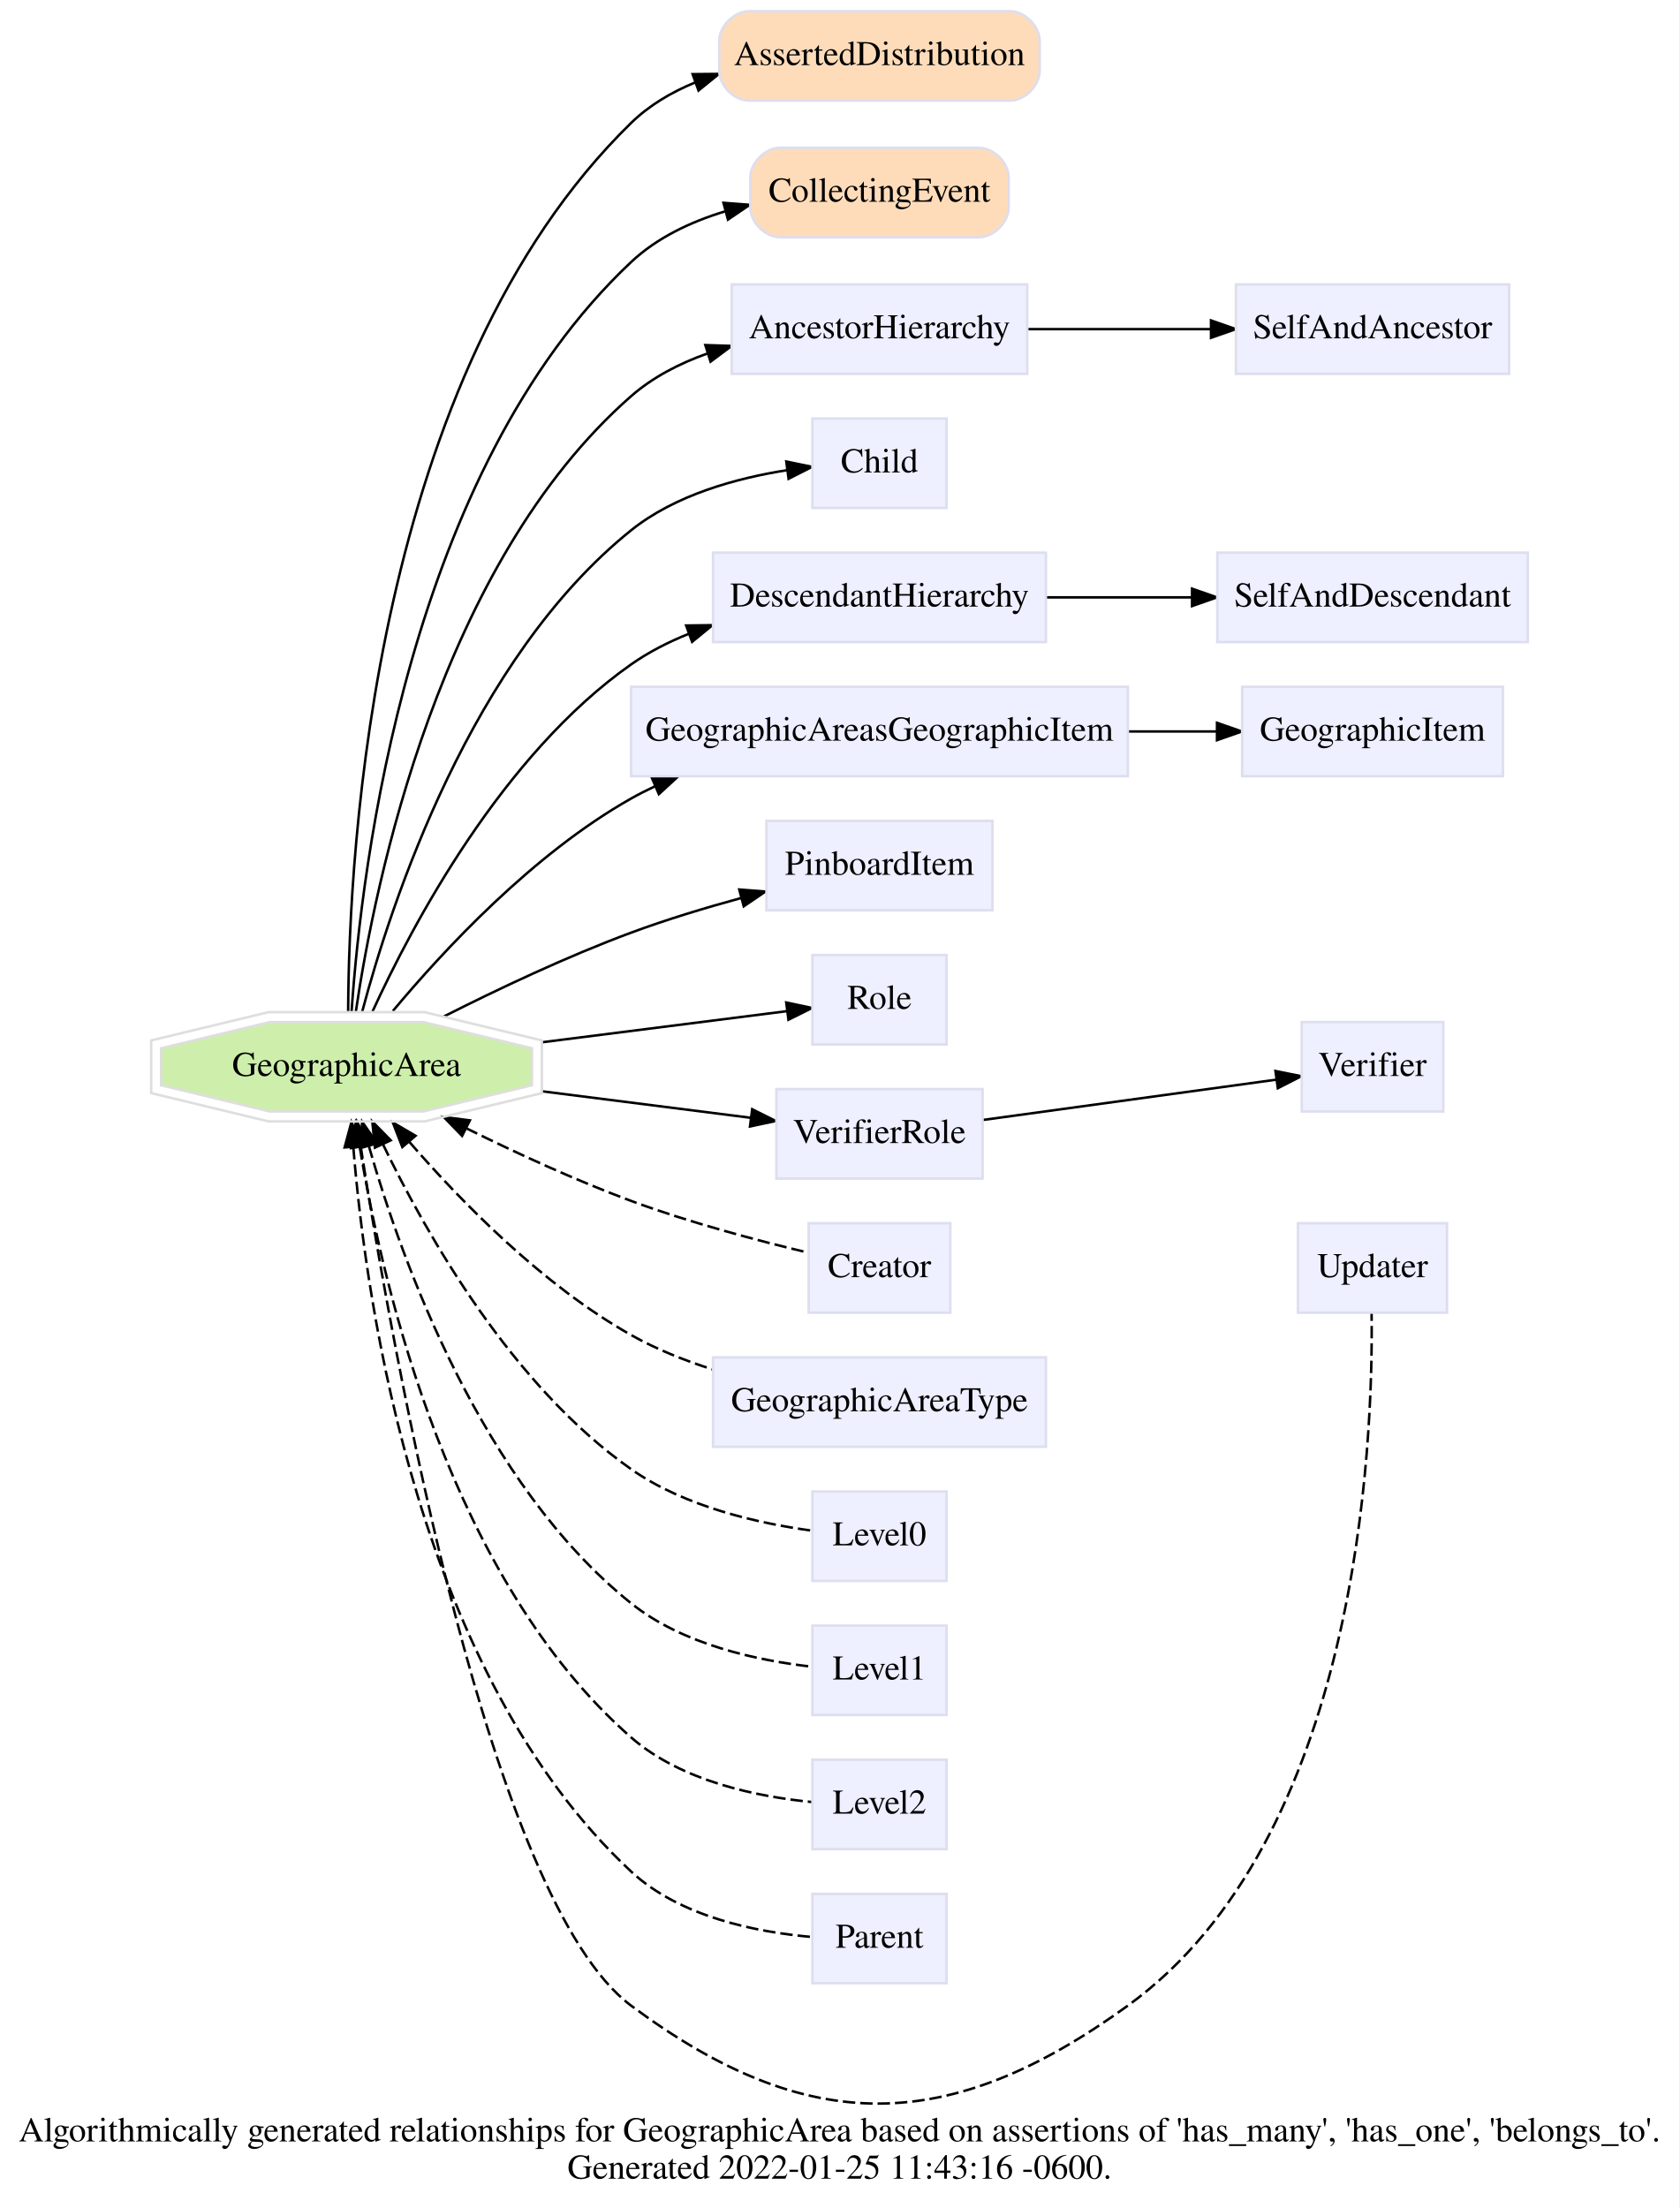
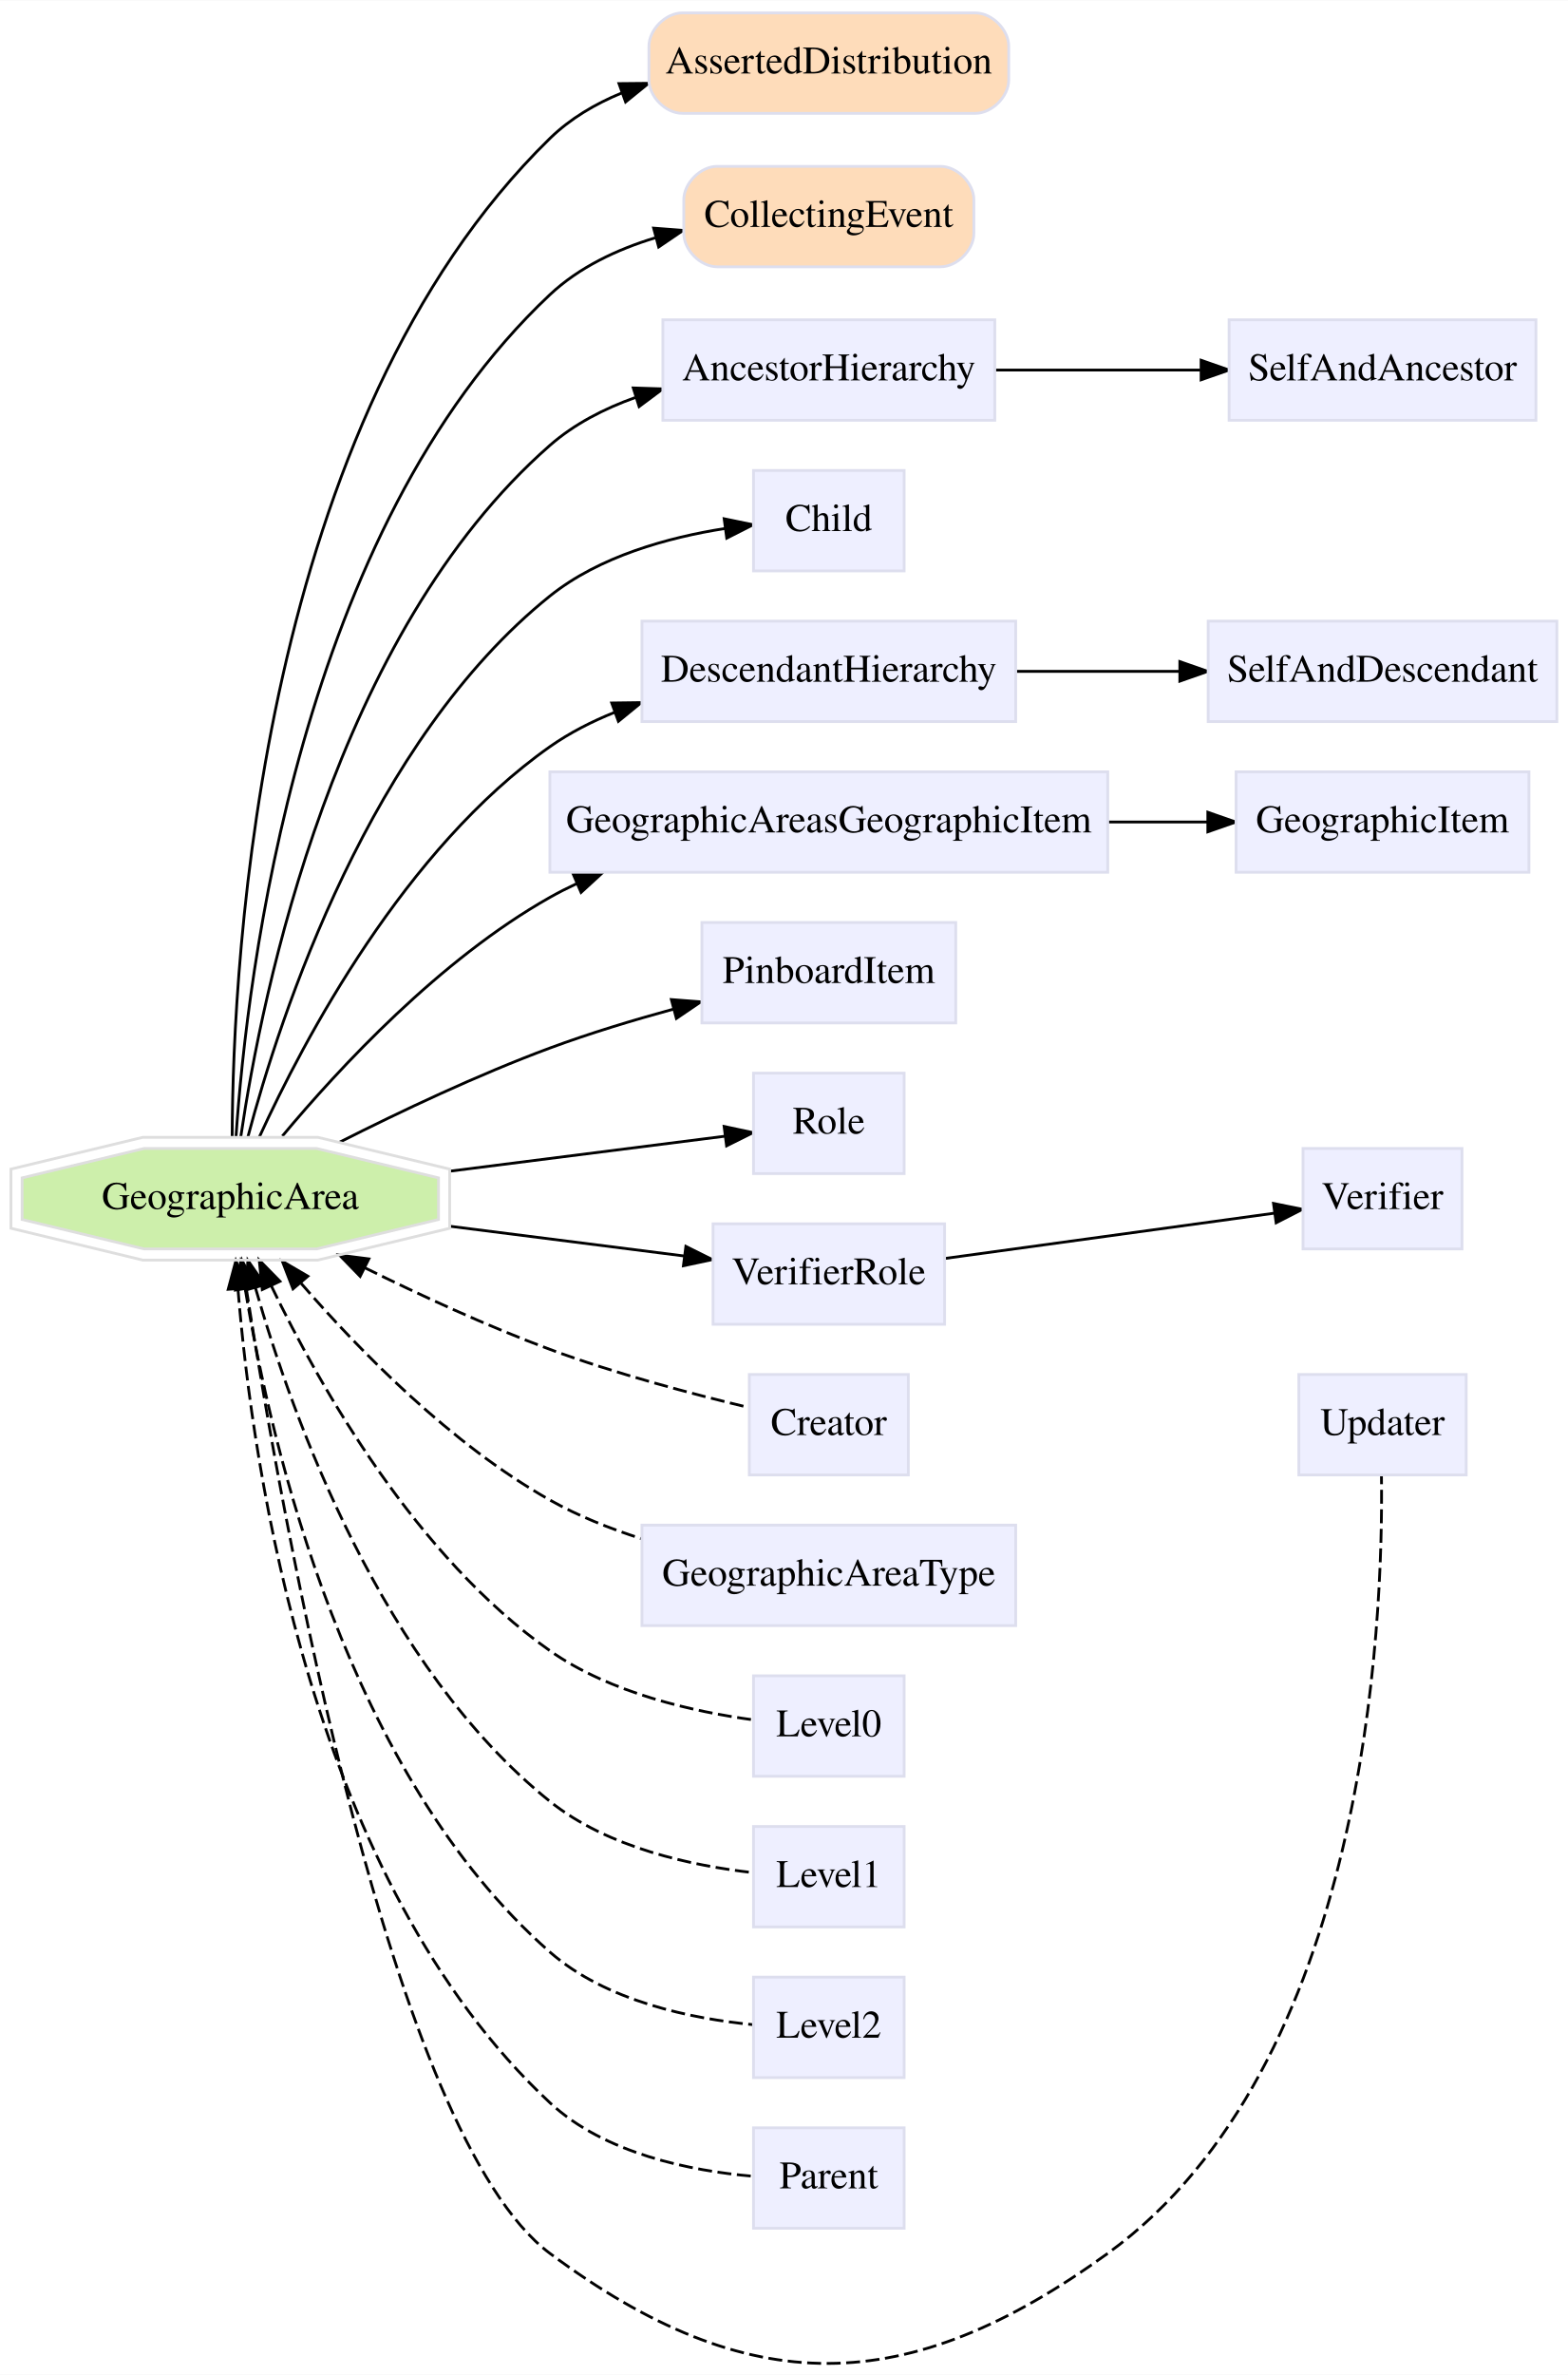
- <svg xmlns="http://www.w3.org/2000/svg" xmlns:xlink="http://www.w3.org/1999/xlink" width="676pt" height="889pt" viewBox="0.00 0.00 676.00 888.97">
-   <g id="graph0" class="graph" transform="scale(1 1) rotate(0) translate(4 884.97)">
-     <polygon fill="white" stroke="transparent" points="-4,4 -4,-884.97 672,-884.97 672,4 -4,4" />
-     <text text-anchor="middle" x="334" y="-22.8" font-family="Times,serif" font-size="14.00">Algorithmically generated relationships for GeographicArea based on assertions of 'has_many', 'has_one', 'belongs_to'. </text>
-     <text text-anchor="middle" x="334" y="-7.8" font-family="Times,serif" font-size="14.00">Generated 2022-01-25 11:43:16 -0600.</text>
+ <svg xmlns="http://www.w3.org/2000/svg" xmlns:xlink="http://www.w3.org/1999/xlink" width="562pt" height="851pt" viewBox="0.00 0.00 562.14 850.97">
+   <g id="graph0" class="graph" transform="scale(1 1) rotate(0) translate(4 846.97)">
+     <polygon fill="white" stroke="transparent" points="-4,4 -4,-846.97 558.14,-846.97 558.14,4 -4,4" />
    <g id="edge2" class="edge">
-       <path fill="none" stroke="black" d="M136.16,-477.62C136.41,-542.56 146.35,-734.23 250.07,-835.47 257.34,-842.57 266.28,-847.84 275.78,-851.75" />
-       <polygon fill="black" stroke="black" points="274.84,-855.13 285.44,-855.23 277.21,-848.55 274.84,-855.13" />
+       <path fill="none" stroke="black" d="M79.23,-439.62C79.48,-504.56 89.42,-696.23 193.14,-797.47 200.41,-804.57 209.35,-809.84 218.85,-813.75" />
+       <polygon fill="black" stroke="black" points="217.91,-817.13 228.51,-817.23 220.28,-810.55 217.91,-817.13" />
    </g>
    <g id="edge4" class="edge">
-       <path fill="none" stroke="black" d="M137.54,-477.67C141.5,-536.05 160.4,-695.16 250.07,-779.47 260.49,-789.27 274.07,-795.68 287.83,-799.86" />
-       <polygon fill="black" stroke="black" points="287.26,-803.33 297.83,-802.52 289.07,-796.57 287.26,-803.33" />
+       <path fill="none" stroke="black" d="M80.61,-439.67C84.57,-498.05 103.47,-657.16 193.14,-741.47 203.56,-751.27 217.14,-757.68 230.9,-761.86" />
+       <polygon fill="black" stroke="black" points="230.33,-765.33 240.9,-764.52 232.14,-758.57 230.33,-765.33" />
    </g>
    <g id="edge1" class="edge">
-       <path fill="none" stroke="black" d="M139.27,-477.79C146.89,-529.45 173,-657.95 250.07,-725.47 258.83,-733.14 269.57,-738.66 280.7,-742.62" />
-       <polygon fill="black" stroke="black" points="279.96,-746.05 290.55,-745.71 282.06,-739.38 279.96,-746.05" />
+       <path fill="none" stroke="black" d="M82.34,-439.79C89.96,-491.45 116.07,-619.95 193.14,-687.47 201.9,-695.14 212.64,-700.66 223.77,-704.62" />
+       <polygon fill="black" stroke="black" points="223.03,-708.05 233.62,-707.71 225.13,-701.38 223.03,-708.05" />
    </g>
    <g id="edge3" class="edge">
-       <path fill="none" stroke="black" d="M141.8,-477.61C153.47,-521.5 185.65,-619.75 250.07,-671.47 267.81,-685.72 292.5,-692.47 312.78,-695.66" />
-       <polygon fill="black" stroke="black" points="312.55,-699.16 322.92,-697.02 313.48,-692.22 312.55,-699.16" />
+       <path fill="none" stroke="black" d="M84.87,-439.61C96.54,-483.5 128.72,-581.75 193.14,-633.47 210.89,-647.72 235.57,-654.47 255.85,-657.66" />
+       <polygon fill="black" stroke="black" points="255.62,-661.16 265.99,-659.02 256.55,-654.22 255.62,-661.16" />
    </g>
    <g id="edge5" class="edge">
-       <path fill="none" stroke="black" d="M145.87,-477.51C161.93,-512.6 198.09,-580.92 250.07,-617.47 257.16,-622.46 265.14,-626.53 273.41,-629.84" />
-       <polygon fill="black" stroke="black" points="272.24,-633.14 282.83,-633.28 274.63,-626.57 272.24,-633.14" />
+       <path fill="none" stroke="black" d="M88.94,-439.51C105,-474.6 141.16,-542.92 193.14,-579.47 200.23,-584.46 208.21,-588.53 216.48,-591.84" />
+       <polygon fill="black" stroke="black" points="215.31,-595.14 225.9,-595.28 217.7,-588.57 215.31,-595.14" />
    </g>
    <g id="edge6" class="edge">
-       <path fill="none" stroke="black" d="M154.15,-477.91C174.65,-502.47 210.72,-541.29 250.07,-563.47 253.15,-565.21 256.35,-566.84 259.63,-568.37" />
-       <polygon fill="black" stroke="black" points="258.48,-571.68 269.05,-572.41 261.25,-565.25 258.48,-571.68" />
+       <path fill="none" stroke="black" d="M97.22,-439.91C117.72,-464.47 153.79,-503.29 193.14,-525.47 196.22,-527.21 199.42,-528.84 202.7,-530.37" />
+       <polygon fill="black" stroke="black" points="201.55,-533.68 212.12,-534.41 204.32,-527.25 201.55,-533.68" />
    </g>
    <g id="edge8" class="edge">
-       <path fill="none" stroke="black" d="M174.66,-475.71C196.36,-486.68 224.28,-499.91 250.07,-509.47 264.19,-514.71 279.77,-519.43 294.31,-523.4" />
-       <polygon fill="black" stroke="black" points="293.62,-526.84 304.18,-526.03 295.42,-520.08 293.62,-526.84" />
+       <path fill="none" stroke="black" d="M117.73,-437.71C139.43,-448.68 167.35,-461.91 193.14,-471.47 207.26,-476.71 222.84,-481.43 237.38,-485.4" />
+       <polygon fill="black" stroke="black" points="236.69,-488.84 247.25,-488.03 238.49,-482.08 236.69,-488.84" />
    </g>
    <g id="edge9" class="edge">
-       <path fill="none" stroke="black" d="M214.15,-465.33C247.86,-469.62 285.73,-474.43 312.75,-477.86" />
-       <polygon fill="black" stroke="black" points="312.53,-481.36 322.9,-479.15 313.42,-474.42 312.53,-481.36" />
+       <path fill="none" stroke="black" d="M157.22,-427.33C190.93,-431.62 228.8,-436.43 255.82,-439.86" />
+       <polygon fill="black" stroke="black" points="255.6,-443.36 265.97,-441.15 256.49,-436.42 255.6,-443.36" />
    </g>
    <g id="edge12" class="edge">
-       <path fill="none" stroke="black" d="M214.15,-445.61C242.19,-442.05 273.1,-438.12 298.25,-434.93" />
-       <polygon fill="black" stroke="black" points="298.82,-438.38 308.3,-433.65 297.94,-431.44 298.82,-438.38" />
+       <path fill="none" stroke="black" d="M157.22,-407.61C185.26,-404.05 216.17,-400.12 241.32,-396.93" />
+       <polygon fill="black" stroke="black" points="241.89,-400.38 251.37,-395.65 241.01,-393.44 241.89,-400.38" />
    </g>
    <g id="edge14" class="edge">
-       <path fill="none" stroke="black" stroke-dasharray="5,2" d="M183.62,-430.76C203.74,-420.82 227.7,-409.77 250.07,-401.47 273.62,-392.74 301.26,-385.44 321.34,-380.64" />
-       <polygon fill="black" stroke="black" points="182.04,-427.64 174.66,-435.24 185.17,-433.9 182.04,-427.64" />
+       <path fill="none" stroke="black" stroke-dasharray="5,2" d="M126.69,-392.76C146.81,-382.82 170.77,-371.77 193.14,-363.47 216.69,-354.74 244.33,-347.44 264.41,-342.64" />
+       <polygon fill="black" stroke="black" points="125.11,-389.64 117.73,-397.24 128.24,-395.9 125.11,-389.64" />
    </g>
    <g id="edge15" class="edge">
-       <path fill="none" stroke="black" stroke-dasharray="5,2" d="M160.87,-425.14C182.01,-400.76 214.72,-367.4 250.07,-347.47 260.16,-341.79 271.51,-337.25 282.82,-333.64" />
-       <polygon fill="black" stroke="black" points="157.97,-423.15 154.15,-433.04 163.3,-427.69 157.97,-423.15" />
+       <path fill="none" stroke="black" stroke-dasharray="5,2" d="M103.94,-387.14C125.08,-362.76 157.79,-329.4 193.14,-309.47 203.23,-303.79 214.58,-299.25 225.89,-295.64" />
+       <polygon fill="black" stroke="black" points="101.04,-385.15 97.22,-395.04 106.37,-389.69 101.04,-385.15" />
    </g>
    <g id="edge16" class="edge">
-       <path fill="none" stroke="black" stroke-dasharray="5,2" d="M150.22,-424.17C167.97,-387.35 202.35,-327.02 250.07,-293.47 271.78,-278.2 301.76,-271.56 323.02,-268.68" />
-       <polygon fill="black" stroke="black" points="146.95,-422.9 145.87,-433.44 153.29,-425.87 146.95,-422.9" />
+       <path fill="none" stroke="black" stroke-dasharray="5,2" d="M93.29,-386.17C111.04,-349.35 145.42,-289.02 193.14,-255.47 214.85,-240.2 244.83,-233.56 266.09,-230.68" />
+       <polygon fill="black" stroke="black" points="90.02,-384.9 88.94,-395.44 96.36,-387.87 90.02,-384.9" />
    </g>
    <g id="edge17" class="edge">
-       <path fill="none" stroke="black" stroke-dasharray="5,2" d="M144.48,-423.6C158.02,-376.23 190.05,-287.66 250.07,-239.47 270.91,-222.74 301.32,-216.35 322.92,-213.92" />
-       <polygon fill="black" stroke="black" points="141.09,-422.76 141.8,-433.34 147.83,-424.63 141.09,-422.76" />
+       <path fill="none" stroke="black" stroke-dasharray="5,2" d="M87.55,-385.6C101.09,-338.23 133.12,-249.66 193.14,-201.47 213.98,-184.74 244.39,-178.35 265.99,-175.92" />
+       <polygon fill="black" stroke="black" points="84.16,-384.76 84.87,-395.34 90.9,-386.63 84.16,-384.76" />
    </g>
    <g id="edge18" class="edge">
-       <path fill="none" stroke="black" stroke-dasharray="5,2" d="M140.87,-422.96C150.24,-366.16 177.66,-248.91 250.07,-185.47 270.3,-167.75 301.11,-161.54 322.98,-159.43" />
-       <polygon fill="black" stroke="black" points="137.36,-422.73 139.27,-433.15 144.27,-423.81 137.36,-422.73" />
+       <path fill="none" stroke="black" stroke-dasharray="5,2" d="M83.94,-384.96C93.31,-328.16 120.73,-210.91 193.14,-147.47 213.37,-129.75 244.18,-123.54 266.05,-121.43" />
+       <polygon fill="black" stroke="black" points="80.43,-384.73 82.34,-395.15 87.34,-385.81 80.43,-384.73" />
    </g>
    <g id="edge19" class="edge">
-       <path fill="none" stroke="black" stroke-dasharray="5,2" d="M138.24,-423.16C143.51,-358.13 164.76,-210.94 250.07,-131.47 269.75,-113.14 300.66,-107.04 322.7,-105.12" />
-       <polygon fill="black" stroke="black" points="134.74,-423 137.49,-433.23 141.72,-423.51 134.74,-423" />
+       <path fill="none" stroke="black" stroke-dasharray="5,2" d="M81.31,-385.16C86.58,-320.13 107.83,-172.94 193.14,-93.47 212.82,-75.14 243.73,-69.04 265.77,-67.12" />
+       <polygon fill="black" stroke="black" points="77.81,-385 80.56,-395.23 84.79,-385.51 77.81,-385" />
    </g>
    <g id="edge20" class="edge">
-       <path fill="none" stroke="black" stroke-dasharray="5,2" d="M141.2,-423.47C154.16,-340.1 193.25,-119.73 250.07,-77.47 321.4,-24.43 378.08,-25.33 450.07,-77.47 542.81,-144.64 548.91,-302.85 548.19,-356.39" />
-       <polygon fill="black" stroke="black" points="137.73,-422.98 139.68,-433.39 144.65,-424.04 137.73,-422.98" />
+       <path fill="none" stroke="black" stroke-dasharray="5,2" d="M84.27,-385.47C97.23,-302.1 136.33,-81.73 193.14,-39.47 264.47,13.57 321.15,12.67 393.14,-39.47 485.88,-106.64 491.98,-264.85 491.26,-318.39" />
+       <polygon fill="black" stroke="black" points="80.8,-384.98 82.75,-395.39 87.72,-386.04 80.8,-384.98" />
    </g>
    <g id="edge10" class="edge">
-       <path fill="none" stroke="black" d="M409.76,-752.47C432.91,-752.47 459.58,-752.47 483.25,-752.47" />
-       <polygon fill="black" stroke="black" points="483.54,-755.97 493.54,-752.47 483.54,-748.97 483.54,-755.97" />
+       <path fill="none" stroke="black" d="M352.83,-714.47C375.98,-714.47 402.65,-714.47 426.32,-714.47" />
+       <polygon fill="black" stroke="black" points="426.61,-717.97 436.61,-714.47 426.61,-710.97 426.61,-717.97" />
    </g>
    <g id="edge11" class="edge">
-       <path fill="none" stroke="black" d="M417.32,-644.47C436.12,-644.47 456.66,-644.47 475.77,-644.47" />
-       <polygon fill="black" stroke="black" points="475.91,-647.97 485.91,-644.47 475.91,-640.97 475.91,-647.97" />
+       <path fill="none" stroke="black" d="M360.39,-606.47C379.19,-606.47 399.73,-606.47 418.84,-606.47" />
+       <polygon fill="black" stroke="black" points="418.98,-609.97 428.98,-606.47 418.98,-602.97 418.98,-609.97" />
    </g>
    <g id="edge7" class="edge">
-       <path fill="none" stroke="black" d="M450.18,-590.47C462.31,-590.47 474.41,-590.47 485.76,-590.47" />
-       <polygon fill="black" stroke="black" points="485.95,-593.97 495.95,-590.47 485.95,-586.97 485.95,-593.97" />
+       <path fill="none" stroke="black" d="M393.25,-552.47C405.38,-552.47 417.48,-552.47 428.83,-552.47" />
+       <polygon fill="black" stroke="black" points="429.02,-555.97 439.02,-552.47 429.02,-548.97 429.02,-555.97" />
    </g>
    <g id="edge13" class="edge">
-       <path fill="none" stroke="black" d="M391.79,-434.07C426.52,-438.84 476.08,-445.65 509.91,-450.3" />
-       <polygon fill="black" stroke="black" points="509.49,-453.77 519.87,-451.67 510.44,-446.84 509.49,-453.77" />
+       <path fill="none" stroke="black" d="M334.86,-396.07C369.59,-400.84 419.15,-407.65 452.98,-412.3" />
+       <polygon fill="black" stroke="black" points="452.56,-415.77 462.94,-413.67 453.51,-408.84 452.56,-415.77" />
    </g>
    <g id="node1" class="node">
      <g id="a_node1">
        <a xlink:href="/develop/Data/models.html#asserted-distribution" xlink:title="AssertedDistribution" target="_top">
-           <path fill="#fedcba" stroke="#dddeee" d="M297.57,-844.47C297.57,-844.47 402.57,-844.47 402.57,-844.47 408.57,-844.47 414.57,-850.47 414.57,-856.47 414.57,-856.47 414.57,-868.47 414.57,-868.47 414.57,-874.47 408.57,-880.47 402.57,-880.47 402.57,-880.47 297.57,-880.47 297.57,-880.47 291.57,-880.47 285.57,-874.47 285.57,-868.47 285.57,-868.47 285.57,-856.47 285.57,-856.47 285.57,-850.47 291.57,-844.47 297.57,-844.47" />
-           <text text-anchor="middle" x="350.07" y="-858.77" font-family="Times,serif" font-size="14.00">AssertedDistribution</text>
+           <path fill="#fedcba" stroke="#dddeee" d="M240.64,-806.47C240.64,-806.47 345.64,-806.47 345.64,-806.47 351.64,-806.47 357.64,-812.47 357.64,-818.47 357.64,-818.47 357.64,-830.47 357.64,-830.47 357.64,-836.47 351.64,-842.47 345.64,-842.47 345.64,-842.47 240.64,-842.47 240.64,-842.47 234.64,-842.47 228.64,-836.47 228.64,-830.47 228.64,-830.47 228.64,-818.47 228.64,-818.47 228.64,-812.47 234.64,-806.47 240.64,-806.47" />
+           <text text-anchor="middle" x="293.14" y="-820.77" font-family="Times,serif" font-size="14.00">AssertedDistribution</text>
        </a>
      </g>
    </g>
    <g id="node2" class="node">
      <g id="a_node2">
        <a xlink:href="/develop/Data/models.html#collecting-event" xlink:title="CollectingEvent" target="_top">
-           <path fill="#fedcba" stroke="#dddeee" d="M310.07,-789.47C310.07,-789.47 390.07,-789.47 390.07,-789.47 396.07,-789.47 402.07,-795.47 402.07,-801.47 402.07,-801.47 402.07,-813.47 402.07,-813.47 402.07,-819.47 396.07,-825.47 390.07,-825.47 390.07,-825.47 310.07,-825.47 310.07,-825.47 304.07,-825.47 298.07,-819.47 298.07,-813.47 298.07,-813.47 298.07,-801.47 298.07,-801.47 298.07,-795.47 304.07,-789.47 310.07,-789.47" />
-           <text text-anchor="middle" x="350.07" y="-803.77" font-family="Times,serif" font-size="14.00">CollectingEvent</text>
+           <path fill="#fedcba" stroke="#dddeee" d="M253.14,-751.47C253.14,-751.47 333.14,-751.47 333.14,-751.47 339.14,-751.47 345.14,-757.47 345.14,-763.47 345.14,-763.47 345.14,-775.47 345.14,-775.47 345.14,-781.47 339.14,-787.47 333.14,-787.47 333.14,-787.47 253.14,-787.47 253.14,-787.47 247.14,-787.47 241.14,-781.47 241.14,-775.47 241.14,-775.47 241.14,-763.47 241.14,-763.47 241.14,-757.47 247.14,-751.47 253.14,-751.47" />
+           <text text-anchor="middle" x="293.14" y="-765.77" font-family="Times,serif" font-size="14.00">CollectingEvent</text>
        </a>
      </g>
    </g>
    <g id="node3" class="node">
      <g id="a_node3">
        <a xlink:href="/develop/Data/models.html#geographic-area" xlink:title="GeographicArea" target="_top">
-           <polygon fill="#cdefab" stroke="#dedede" points="210.14,-448.02 210.14,-462.93 166.42,-473.47 104.58,-473.47 60.86,-462.93 60.86,-448.02 104.58,-437.47 166.42,-437.47 210.14,-448.02" />
-           <polygon fill="none" stroke="#dedede" points="214.14,-444.87 214.14,-466.08 166.89,-477.47 104.11,-477.47 56.86,-466.08 56.86,-444.87 104.11,-433.47 166.89,-433.47 214.14,-444.87" />
-           <text text-anchor="middle" x="135.5" y="-451.77" font-family="Times,serif" font-size="14.00">GeographicArea</text>
+           <polygon fill="#cdefab" stroke="#dedede" points="153.21,-410.02 153.21,-424.93 109.49,-435.47 47.65,-435.47 3.93,-424.93 3.93,-410.02 47.65,-399.47 109.49,-399.47 153.21,-410.02" />
+           <polygon fill="none" stroke="#dedede" points="157.21,-406.87 157.21,-428.08 109.96,-439.47 47.18,-439.47 -0.07,-428.08 -0.07,-406.87 47.18,-395.47 109.96,-395.47 157.21,-406.87" />
+           <text text-anchor="middle" x="78.57" y="-413.77" font-family="Times,serif" font-size="14.00">GeographicArea</text>
        </a>
      </g>
    </g>
    <g id="node4" class="node">
      <g id="a_node4">
        <a xlink:href="/develop/Data/models.html#ancestor-hierarchy" xlink:title="AncestorHierarchy" target="_top">
-           <polygon fill="#eeefff" stroke="#dddeee" points="409.57,-770.47 290.57,-770.47 290.57,-734.47 409.57,-734.47 409.57,-770.47" />
-           <text text-anchor="middle" x="350.07" y="-748.77" font-family="Times,serif" font-size="14.00">AncestorHierarchy</text>
+           <polygon fill="#eeefff" stroke="#dddeee" points="352.64,-732.47 233.64,-732.47 233.64,-696.47 352.64,-696.47 352.64,-732.47" />
+           <text text-anchor="middle" x="293.14" y="-710.77" font-family="Times,serif" font-size="14.00">AncestorHierarchy</text>
        </a>
      </g>
    </g>
    <g id="node5" class="node">
      <g id="a_node5">
        <a xlink:href="/develop/Data/models.html#child" xlink:title="Child" target="_top">
-           <polygon fill="#eeefff" stroke="#dddeee" points="377.07,-716.47 323.07,-716.47 323.07,-680.47 377.07,-680.47 377.07,-716.47" />
-           <text text-anchor="middle" x="350.07" y="-694.77" font-family="Times,serif" font-size="14.00">Child</text>
+           <polygon fill="#eeefff" stroke="#dddeee" points="320.14,-678.47 266.14,-678.47 266.14,-642.47 320.14,-642.47 320.14,-678.47" />
+           <text text-anchor="middle" x="293.14" y="-656.77" font-family="Times,serif" font-size="14.00">Child</text>
        </a>
      </g>
    </g>
    <g id="node6" class="node">
      <g id="a_node6">
        <a xlink:href="/develop/Data/models.html#descendant-hierarchy" xlink:title="DescendantHierarchy" target="_top">
-           <polygon fill="#eeefff" stroke="#dddeee" points="417.07,-662.47 283.07,-662.47 283.07,-626.47 417.07,-626.47 417.07,-662.47" />
-           <text text-anchor="middle" x="350.07" y="-640.77" font-family="Times,serif" font-size="14.00">DescendantHierarchy</text>
+           <polygon fill="#eeefff" stroke="#dddeee" points="360.14,-624.47 226.14,-624.47 226.14,-588.47 360.14,-588.47 360.14,-624.47" />
+           <text text-anchor="middle" x="293.14" y="-602.77" font-family="Times,serif" font-size="14.00">DescendantHierarchy</text>
        </a>
      </g>
    </g>
    <g id="node7" class="node">
      <g id="a_node7">
        <a xlink:href="/develop/Data/models.html#geographic-areas-geographic-item" xlink:title="GeographicAreasGeographicItem" target="_top">
-           <polygon fill="#eeefff" stroke="#dddeee" points="450.07,-608.47 250.07,-608.47 250.07,-572.47 450.07,-572.47 450.07,-608.47" />
-           <text text-anchor="middle" x="350.07" y="-586.77" font-family="Times,serif" font-size="14.00">GeographicAreasGeographicItem</text>
+           <polygon fill="#eeefff" stroke="#dddeee" points="393.14,-570.47 193.14,-570.47 193.14,-534.47 393.14,-534.47 393.14,-570.47" />
+           <text text-anchor="middle" x="293.14" y="-548.77" font-family="Times,serif" font-size="14.00">GeographicAreasGeographicItem</text>
        </a>
      </g>
    </g>
    <g id="node8" class="node">
      <g id="a_node8">
        <a xlink:href="/develop/Data/models.html#geographic-item" xlink:title="GeographicItem" target="_top">
-           <polygon fill="#eeefff" stroke="#dddeee" points="601.07,-608.47 496.07,-608.47 496.07,-572.47 601.07,-572.47 601.07,-608.47" />
-           <text text-anchor="middle" x="548.57" y="-586.77" font-family="Times,serif" font-size="14.00">GeographicItem</text>
+           <polygon fill="#eeefff" stroke="#dddeee" points="544.14,-570.47 439.14,-570.47 439.14,-534.47 544.14,-534.47 544.14,-570.47" />
+           <text text-anchor="middle" x="491.64" y="-548.77" font-family="Times,serif" font-size="14.00">GeographicItem</text>
        </a>
      </g>
    </g>
    <g id="node9" class="node">
      <g id="a_node9">
        <a xlink:href="/develop/Data/models.html#pinboard-item" xlink:title="PinboardItem" target="_top">
-           <polygon fill="#eeefff" stroke="#dddeee" points="395.57,-554.47 304.57,-554.47 304.57,-518.47 395.57,-518.47 395.57,-554.47" />
-           <text text-anchor="middle" x="350.07" y="-532.77" font-family="Times,serif" font-size="14.00">PinboardItem</text>
+           <polygon fill="#eeefff" stroke="#dddeee" points="338.64,-516.47 247.64,-516.47 247.64,-480.47 338.64,-480.47 338.64,-516.47" />
+           <text text-anchor="middle" x="293.14" y="-494.77" font-family="Times,serif" font-size="14.00">PinboardItem</text>
        </a>
      </g>
    </g>
    <g id="node10" class="node">
      <g id="a_node10">
        <a xlink:href="/develop/Data/models.html#role" xlink:title="Role" target="_top">
-           <polygon fill="#eeefff" stroke="#dddeee" points="377.07,-500.47 323.07,-500.47 323.07,-464.47 377.07,-464.47 377.07,-500.47" />
-           <text text-anchor="middle" x="350.07" y="-478.77" font-family="Times,serif" font-size="14.00">Role</text>
+           <polygon fill="#eeefff" stroke="#dddeee" points="320.14,-462.47 266.14,-462.47 266.14,-426.47 320.14,-426.47 320.14,-462.47" />
+           <text text-anchor="middle" x="293.14" y="-440.77" font-family="Times,serif" font-size="14.00">Role</text>
        </a>
      </g>
    </g>
    <g id="node11" class="node">
      <g id="a_node11">
        <a xlink:href="/develop/Data/models.html#self-and-ancestor" xlink:title="SelfAndAncestor" target="_top">
-           <polygon fill="#eeefff" stroke="#dddeee" points="603.57,-770.47 493.57,-770.47 493.57,-734.47 603.57,-734.47 603.57,-770.47" />
-           <text text-anchor="middle" x="548.57" y="-748.77" font-family="Times,serif" font-size="14.00">SelfAndAncestor</text>
+           <polygon fill="#eeefff" stroke="#dddeee" points="546.64,-732.47 436.64,-732.47 436.64,-696.47 546.64,-696.47 546.64,-732.47" />
+           <text text-anchor="middle" x="491.64" y="-710.77" font-family="Times,serif" font-size="14.00">SelfAndAncestor</text>
        </a>
      </g>
    </g>
    <g id="node12" class="node">
      <g id="a_node12">
        <a xlink:href="/develop/Data/models.html#self-and-descendant" xlink:title="SelfAndDescendant" target="_top">
-           <polygon fill="#eeefff" stroke="#dddeee" points="611.07,-662.47 486.07,-662.47 486.07,-626.47 611.07,-626.47 611.07,-662.47" />
-           <text text-anchor="middle" x="548.57" y="-640.77" font-family="Times,serif" font-size="14.00">SelfAndDescendant</text>
+           <polygon fill="#eeefff" stroke="#dddeee" points="554.14,-624.47 429.14,-624.47 429.14,-588.47 554.14,-588.47 554.14,-624.47" />
+           <text text-anchor="middle" x="491.64" y="-602.77" font-family="Times,serif" font-size="14.00">SelfAndDescendant</text>
        </a>
      </g>
    </g>
    <g id="node13" class="node">
      <g id="a_node13">
        <a xlink:href="/develop/Data/models.html#verifier-role" xlink:title="VerifierRole" target="_top">
-           <polygon fill="#eeefff" stroke="#dddeee" points="391.57,-446.47 308.57,-446.47 308.57,-410.47 391.57,-410.47 391.57,-446.47" />
-           <text text-anchor="middle" x="350.07" y="-424.77" font-family="Times,serif" font-size="14.00">VerifierRole</text>
+           <polygon fill="#eeefff" stroke="#dddeee" points="334.64,-408.47 251.64,-408.47 251.64,-372.47 334.64,-372.47 334.64,-408.47" />
+           <text text-anchor="middle" x="293.14" y="-386.77" font-family="Times,serif" font-size="14.00">VerifierRole</text>
        </a>
      </g>
    </g>
    <g id="node14" class="node">
      <g id="a_node14">
        <a xlink:href="/develop/Data/models.html#verifier" xlink:title="Verifier" target="_top">
-           <polygon fill="#eeefff" stroke="#dddeee" points="577.07,-473.47 520.07,-473.47 520.07,-437.47 577.07,-437.47 577.07,-473.47" />
-           <text text-anchor="middle" x="548.57" y="-451.77" font-family="Times,serif" font-size="14.00">Verifier</text>
+           <polygon fill="#eeefff" stroke="#dddeee" points="520.14,-435.47 463.14,-435.47 463.14,-399.47 520.14,-399.47 520.14,-435.47" />
+           <text text-anchor="middle" x="491.64" y="-413.77" font-family="Times,serif" font-size="14.00">Verifier</text>
        </a>
      </g>
    </g>
    <g id="node15" class="node">
      <g id="a_node15">
        <a xlink:href="/develop/Data/models.html#creator" xlink:title="Creator" target="_top">
-           <polygon fill="#eeefff" stroke="#dddeee" points="378.57,-392.47 321.57,-392.47 321.57,-356.47 378.57,-356.47 378.57,-392.47" />
-           <text text-anchor="middle" x="350.07" y="-370.77" font-family="Times,serif" font-size="14.00">Creator</text>
+           <polygon fill="#eeefff" stroke="#dddeee" points="321.64,-354.47 264.64,-354.47 264.64,-318.47 321.64,-318.47 321.64,-354.47" />
+           <text text-anchor="middle" x="293.14" y="-332.77" font-family="Times,serif" font-size="14.00">Creator</text>
        </a>
      </g>
    </g>
    <g id="node16" class="node">
      <g id="a_node16">
        <a xlink:href="/develop/Data/models.html#geographic-area-type" xlink:title="GeographicAreaType" target="_top">
-           <polygon fill="#eeefff" stroke="#dddeee" points="417.07,-338.47 283.07,-338.47 283.07,-302.47 417.07,-302.47 417.07,-338.47" />
-           <text text-anchor="middle" x="350.07" y="-316.77" font-family="Times,serif" font-size="14.00">GeographicAreaType</text>
+           <polygon fill="#eeefff" stroke="#dddeee" points="360.14,-300.47 226.14,-300.47 226.14,-264.47 360.14,-264.47 360.14,-300.47" />
+           <text text-anchor="middle" x="293.14" y="-278.77" font-family="Times,serif" font-size="14.00">GeographicAreaType</text>
        </a>
      </g>
    </g>
    <g id="node17" class="node">
      <g id="a_node17">
        <a xlink:href="/develop/Data/models.html#level0" xlink:title="Level0" target="_top">
-           <polygon fill="#eeefff" stroke="#dddeee" points="377.07,-284.47 323.07,-284.47 323.07,-248.47 377.07,-248.47 377.07,-284.47" />
-           <text text-anchor="middle" x="350.07" y="-262.77" font-family="Times,serif" font-size="14.00">Level0</text>
+           <polygon fill="#eeefff" stroke="#dddeee" points="320.14,-246.47 266.14,-246.47 266.14,-210.47 320.14,-210.47 320.14,-246.47" />
+           <text text-anchor="middle" x="293.14" y="-224.77" font-family="Times,serif" font-size="14.00">Level0</text>
        </a>
      </g>
    </g>
    <g id="node18" class="node">
      <g id="a_node18">
        <a xlink:href="/develop/Data/models.html#level1" xlink:title="Level1" target="_top">
-           <polygon fill="#eeefff" stroke="#dddeee" points="377.07,-230.47 323.07,-230.47 323.07,-194.47 377.07,-194.47 377.07,-230.47" />
-           <text text-anchor="middle" x="350.07" y="-208.77" font-family="Times,serif" font-size="14.00">Level1</text>
+           <polygon fill="#eeefff" stroke="#dddeee" points="320.14,-192.47 266.14,-192.47 266.14,-156.47 320.14,-156.47 320.14,-192.47" />
+           <text text-anchor="middle" x="293.14" y="-170.77" font-family="Times,serif" font-size="14.00">Level1</text>
        </a>
      </g>
    </g>
    <g id="node19" class="node">
      <g id="a_node19">
        <a xlink:href="/develop/Data/models.html#level2" xlink:title="Level2" target="_top">
-           <polygon fill="#eeefff" stroke="#dddeee" points="377.07,-176.47 323.07,-176.47 323.07,-140.47 377.07,-140.47 377.07,-176.47" />
-           <text text-anchor="middle" x="350.07" y="-154.77" font-family="Times,serif" font-size="14.00">Level2</text>
+           <polygon fill="#eeefff" stroke="#dddeee" points="320.14,-138.47 266.14,-138.47 266.14,-102.47 320.14,-102.47 320.14,-138.47" />
+           <text text-anchor="middle" x="293.14" y="-116.77" font-family="Times,serif" font-size="14.00">Level2</text>
        </a>
      </g>
    </g>
    <g id="node20" class="node">
      <g id="a_node20">
        <a xlink:href="/develop/Data/models.html#parent" xlink:title="Parent" target="_top">
-           <polygon fill="#eeefff" stroke="#dddeee" points="377.07,-122.47 323.07,-122.47 323.07,-86.47 377.07,-86.47 377.07,-122.47" />
-           <text text-anchor="middle" x="350.07" y="-100.77" font-family="Times,serif" font-size="14.00">Parent</text>
+           <polygon fill="#eeefff" stroke="#dddeee" points="320.14,-84.47 266.14,-84.47 266.14,-48.47 320.14,-48.47 320.14,-84.47" />
+           <text text-anchor="middle" x="293.14" y="-62.77" font-family="Times,serif" font-size="14.00">Parent</text>
        </a>
      </g>
    </g>
    <g id="node21" class="node">
      <g id="a_node21">
        <a xlink:href="/develop/Data/models.html#updater" xlink:title="Updater" target="_top">
-           <polygon fill="#eeefff" stroke="#dddeee" points="578.57,-392.47 518.57,-392.47 518.57,-356.47 578.57,-356.47 578.57,-392.47" />
-           <text text-anchor="middle" x="548.57" y="-370.77" font-family="Times,serif" font-size="14.00">Updater</text>
+           <polygon fill="#eeefff" stroke="#dddeee" points="521.64,-354.47 461.64,-354.47 461.64,-318.47 521.64,-318.47 521.64,-354.47" />
+           <text text-anchor="middle" x="491.64" y="-332.77" font-family="Times,serif" font-size="14.00">Updater</text>
        </a>
      </g>
    </g>
  </g>
</svg>
